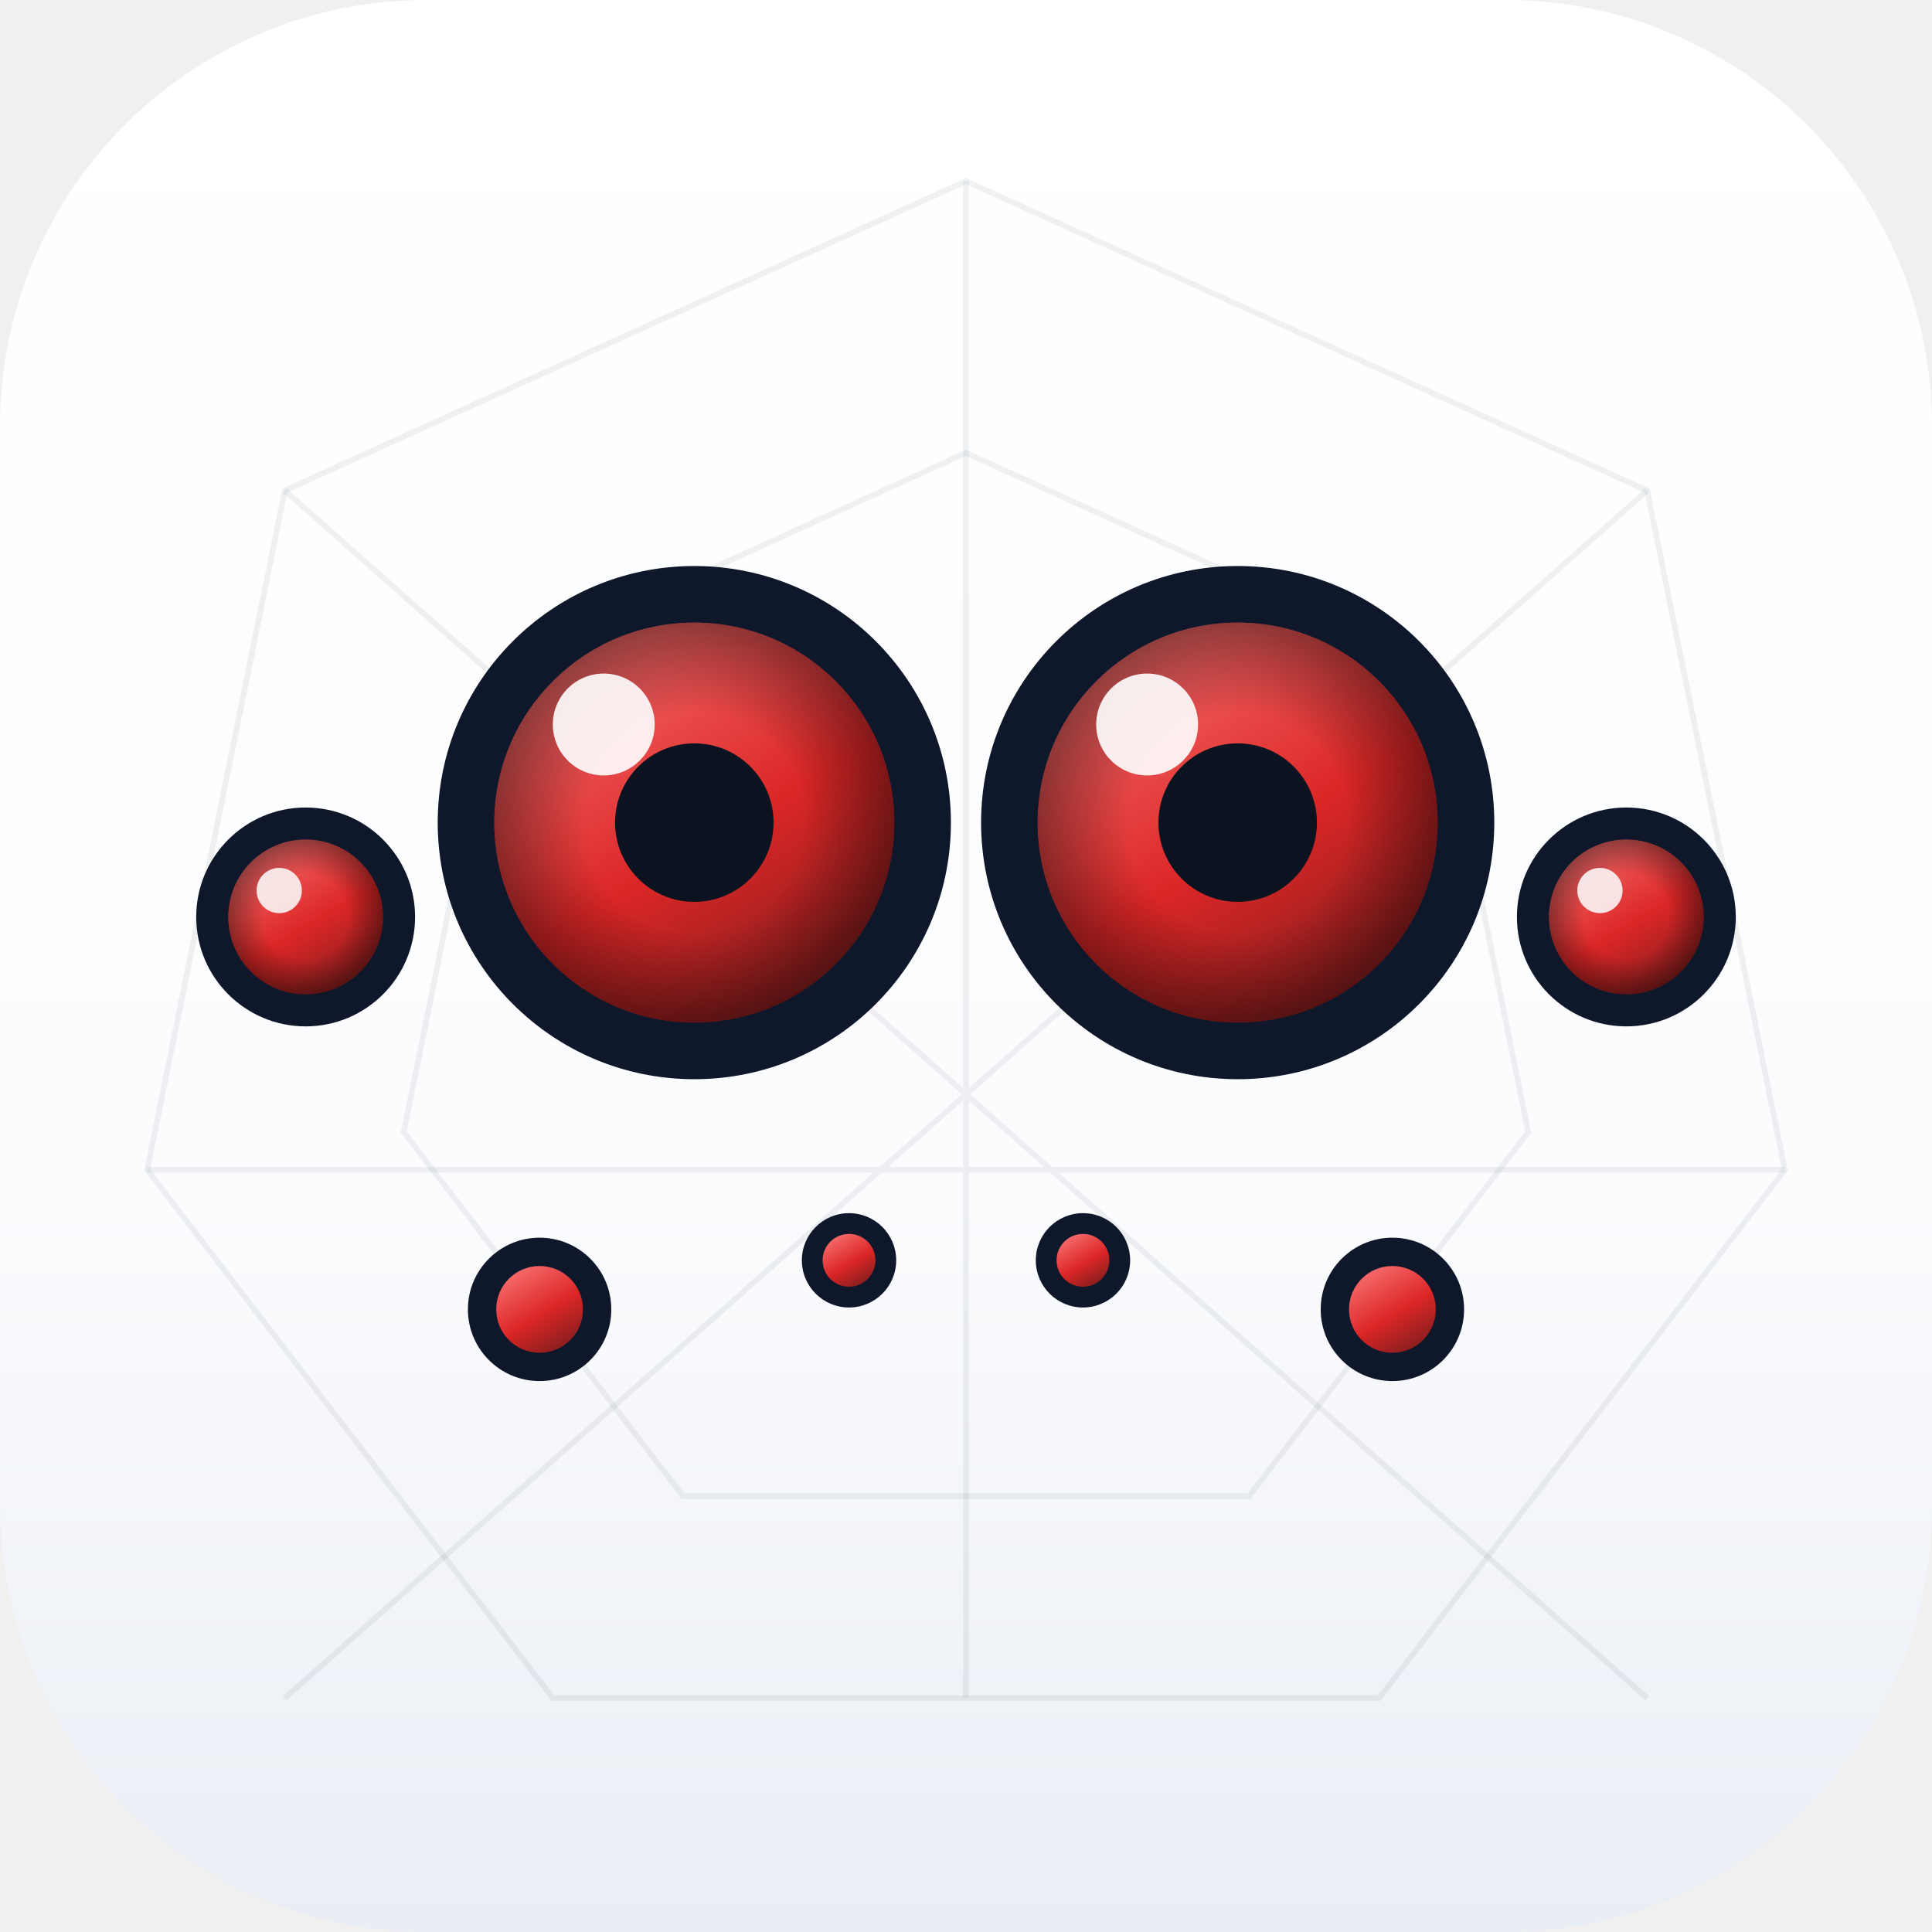
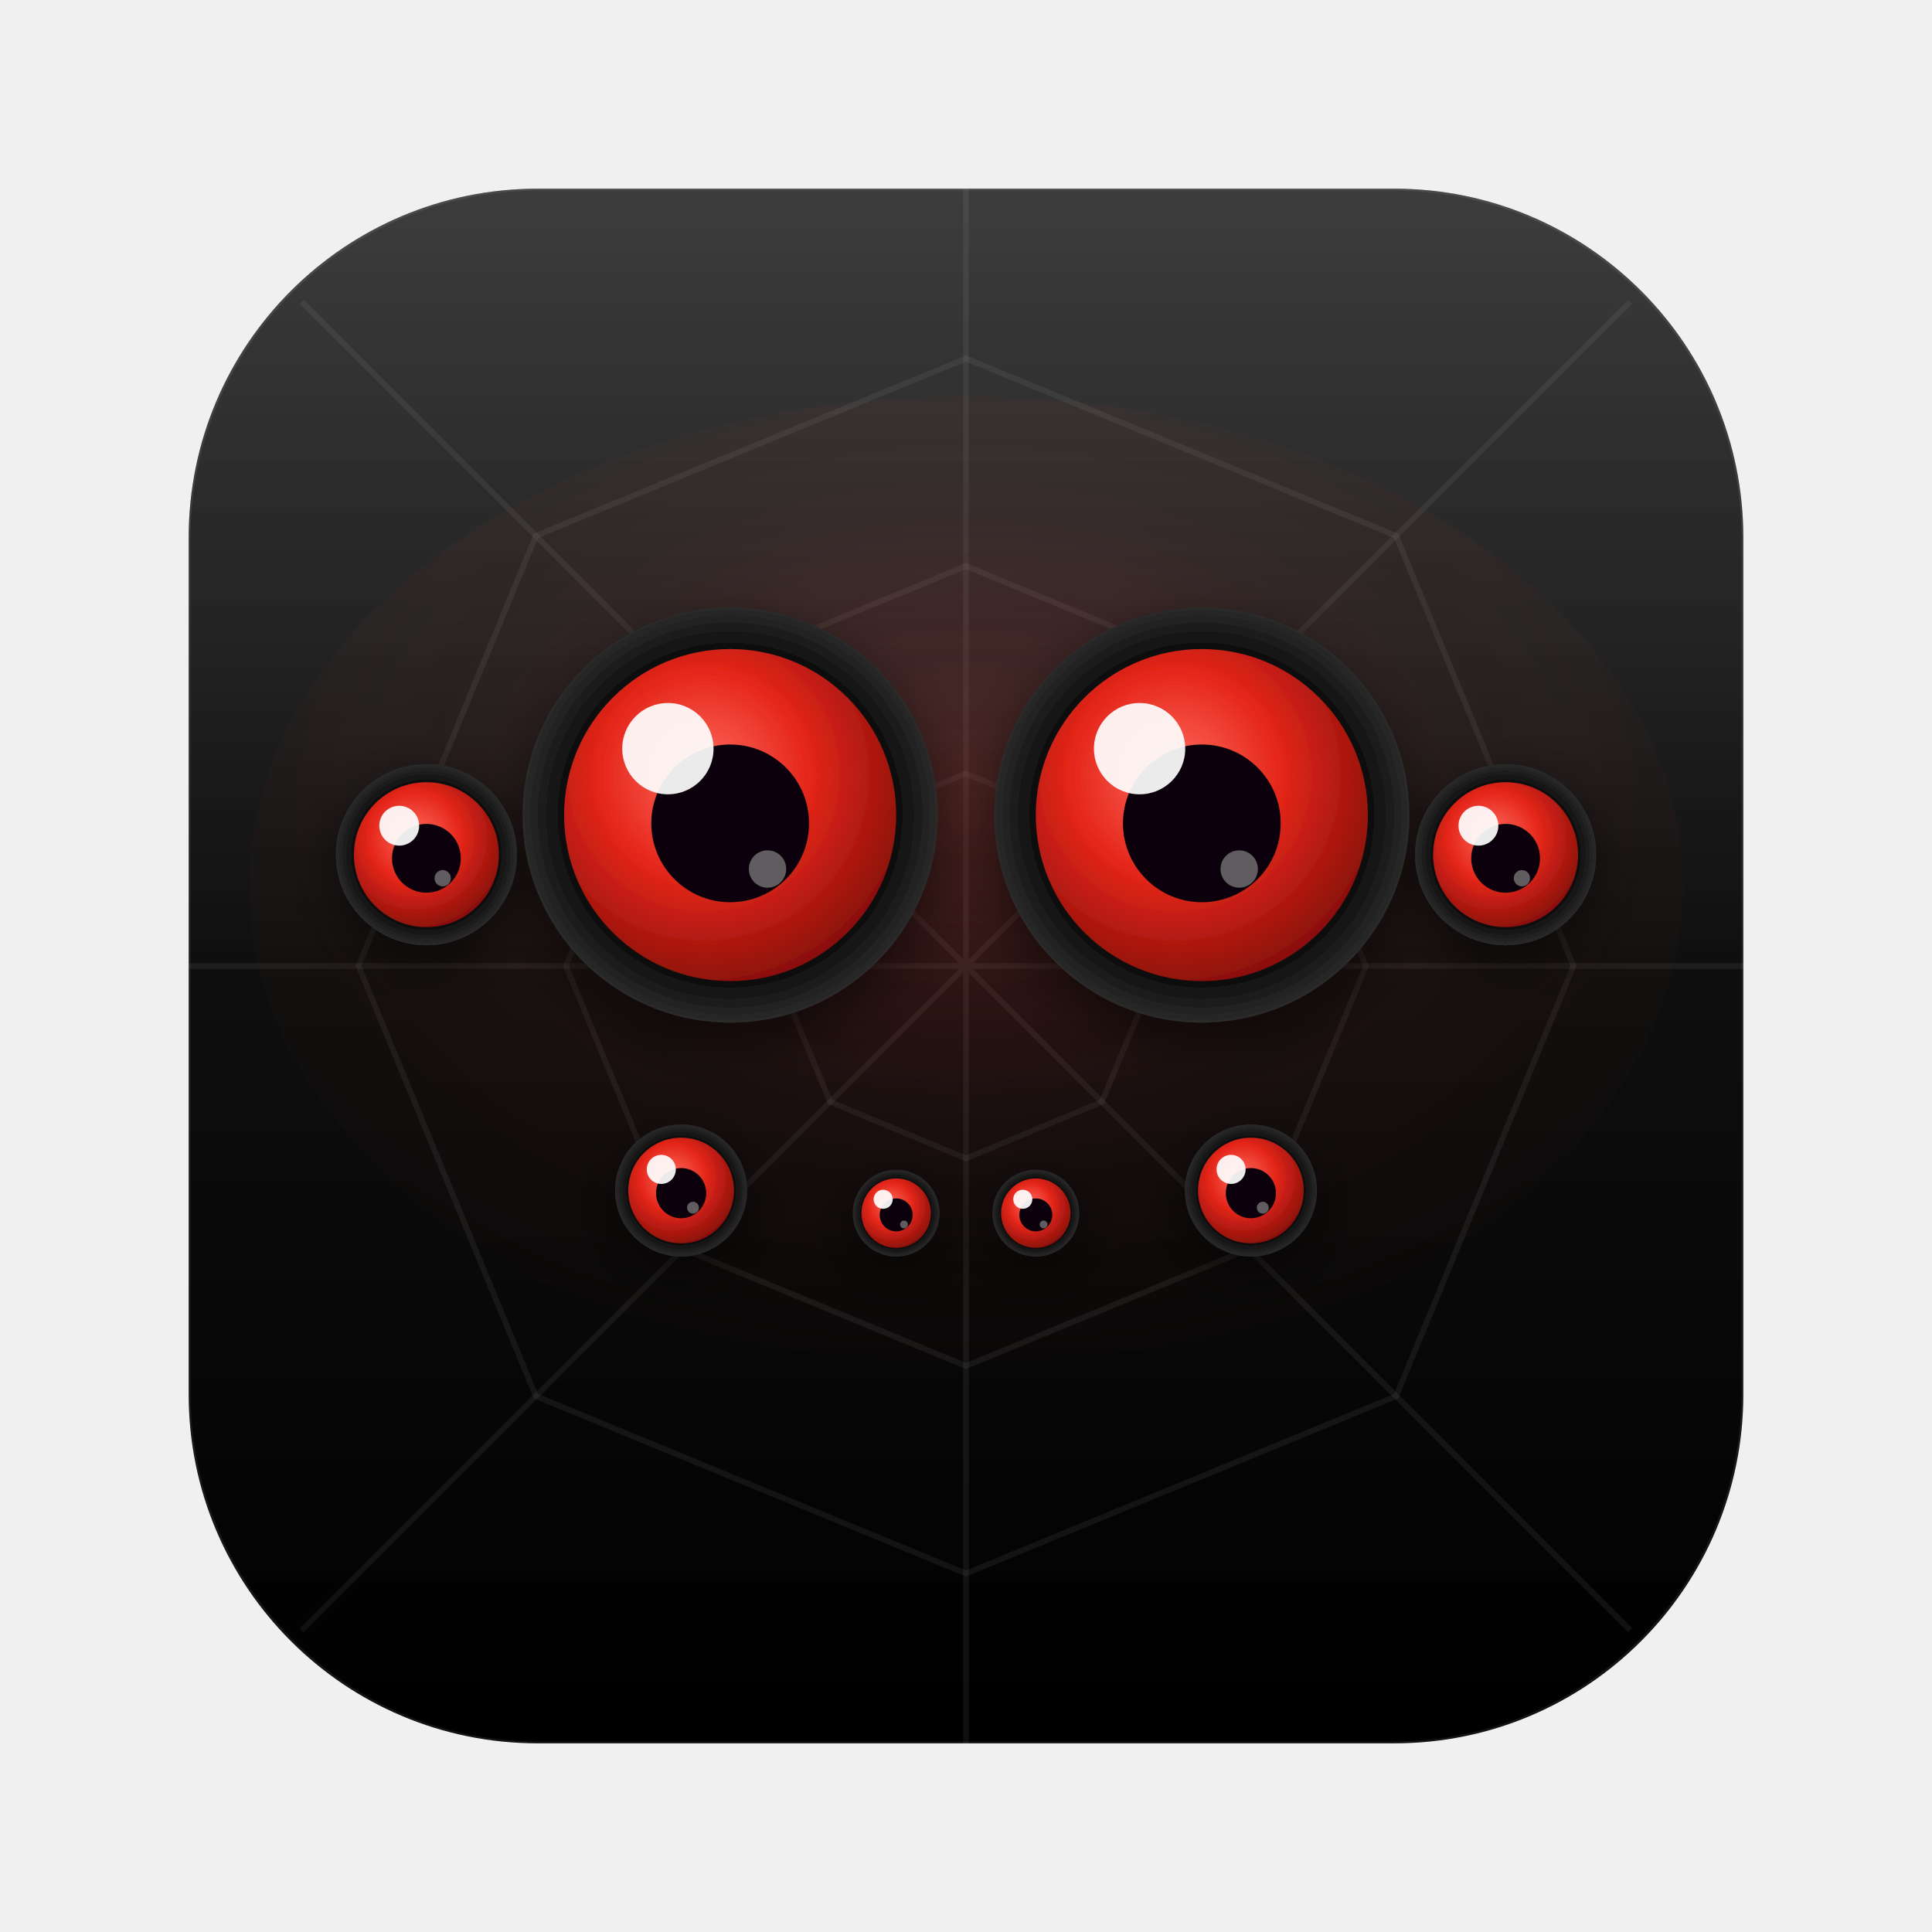
- <svg xmlns="http://www.w3.org/2000/svg" viewBox="0 0 1024 1024" width="1024" height="1024">
+ <svg xmlns="http://www.w3.org/2000/svg" width="1024" height="1024" viewBox="0 0 1024 1024">
  <defs>
-     <linearGradient id="face" x1="0" y1="0" x2="0" y2="1">
-       <stop offset="0" stop-color="#ffffff" />
-       <stop offset="0.62" stop-color="#fbfcfe" />
-       <stop offset="1" stop-color="#e9edf4" />
+     <clipPath id="tile">
+       <rect x="100" y="100" width="824" height="824" rx="185" ry="185" />
+     </clipPath>
+     <linearGradient id="bg" x1="0" y1="0" x2="0" y2="1">
+       <stop offset="0" stop-color="#171717" />
+       <stop offset="0.5" stop-color="#070707" />
+       <stop offset="1" stop-color="#000000" />
    </linearGradient>
-     <linearGradient id="iris" x1="0.2" y1="0" x2="0.8" y2="1">
-       <stop offset="0" stop-color="#f87171" />
-       <stop offset="0.55" stop-color="#dc2626" />
-       <stop offset="1" stop-color="#7f1d1d" />
+     <radialGradient id="glow" cx="0.5" cy="0.42" r="0.6">
+       <stop offset="0" stop-color="#ff3b30" stop-opacity="0.22" />
+       <stop offset="0.55" stop-color="#ff3b30" stop-opacity="0.05" />
+       <stop offset="1" stop-color="#ff3b30" stop-opacity="0" />
+     </radialGradient>
+     <linearGradient id="rim" x1="0" y1="0" x2="0" y2="1">
+       <stop offset="0" stop-color="#ffffff" stop-opacity="0.16" />
+       <stop offset="0.5" stop-color="#ffffff" stop-opacity="0.03" />
+       <stop offset="1" stop-color="#ffffff" stop-opacity="0" />
    </linearGradient>
-     <radialGradient id="irisDepth" cx="0.5" cy="0.5" r="0.5">
-       <stop offset="0.55" stop-color="#000000" stop-opacity="0" />
-       <stop offset="1" stop-color="#000000" stop-opacity="0.4" />
+     <radialGradient id="iris" cx="0.42" cy="0.38" r="0.7">
+       <stop offset="0" stop-color="#ff6b5f" />
+       <stop offset="0.45" stop-color="#e5261a" />
+       <stop offset="1" stop-color="#7a0c08" />
    </radialGradient>
+     <radialGradient id="sclera" cx="0.5" cy="0.5" r="0.5">
+       <stop offset="0.82" stop-color="#101010" />
+       <stop offset="1" stop-color="#2a2a2a" />
+     </radialGradient>
+     <filter id="soft" x="-50%" y="-50%" width="200%" height="200%">
+       <feGaussianBlur stdDeviation="18" />
+     </filter>
+     <filter id="eyeShadow" x="-50%" y="-50%" width="200%" height="200%">
+       <feDropShadow dx="0" dy="10" stdDeviation="14" flood-color="#000" flood-opacity="0.55" />
+     </filter>
+     <symbol id="eye" viewBox="-100 -100 200 200">
+       <circle r="100" fill="url(#sclera)" />
+       <circle r="80" fill="url(#iris)" />
+       <circle r="38" cy="4" fill="#0a0507" />
+       <circle r="22" cx="-30" cy="-32" fill="#fff" fill-opacity="0.92" />
+       <circle r="9" cx="18" cy="26" fill="#fff" fill-opacity="0.35" />
+     </symbol>
  </defs>
-   <rect x="0" y="0" width="1024" height="1024" rx="226" ry="226" fill="url(#face)" />
-   <g stroke="#0f172a" stroke-opacity="0.06" stroke-width="3" fill="none">
-     <path d="M512 96 L873 260 L946 620 L731 900 L293 900 L78 620 L151 260 Z" />
-     <path d="M512 240 L760 353 L810 600 L662 793 L362 793 L214 600 L264 353 Z" />
-     <path d="M512 96 V900 M78 620 L946 620 M151 260 L873 900 M873 260 L151 900" />
+   <g clip-path="url(#tile)">
+     <rect x="100" y="100" width="824" height="824" fill="url(#bg)" />
+     <g stroke="#ffffff" stroke-opacity="0.06" stroke-width="3" fill="none">
+       <path d="M512 100 L512 924 M100 512 L924 512 M160 160 L864 864 M864 160 L160 864" />
+       <path d="M512 300 L662 362 L724 512 L662 662 L512 724 L362 662 L300 512 L362 362 Z" />
+       <path d="M512 190 L740 284 L834 512 L740 740 L512 834 L284 740 L190 512 L284 284 Z" />
+       <path d="M512 410 L584 440 L614 512 L584 584 L512 614 L440 584 L410 512 L440 440 Z" />
+     </g>
+     <ellipse cx="512" cy="470" rx="380" ry="260" fill="url(#glow)" />
+     <rect x="100" y="100" width="824" height="824" rx="185" fill="url(#rim)" />
  </g>
-   <g fill="#0f172a">
-     <circle cx="286" cy="694" r="38" />
-     <circle cx="738" cy="694" r="38" />
+   <g filter="url(#eyeShadow)">
+     <use href="#eye" x="277" y="322" width="220" height="220" />
+     <use href="#eye" x="527" y="322" width="220" height="220" />
+     <use href="#eye" x="178" y="405" width="96" height="96" />
+     <use href="#eye" x="750" y="405" width="96" height="96" />
+     <use href="#eye" x="326" y="596" width="70" height="70" />
+     <use href="#eye" x="452" y="620" width="46" height="46" />
+     <use href="#eye" x="526" y="620" width="46" height="46" />
+     <use href="#eye" x="628" y="596" width="70" height="70" />
  </g>
-   <g fill="url(#iris)">
-     <circle cx="286" cy="694" r="23" />
-     <circle cx="738" cy="694" r="23" />
-   </g>
-   <g fill="#0f172a">
-     <circle cx="450" cy="668" r="25" />
-     <circle cx="574" cy="668" r="25" />
-   </g>
-   <g fill="url(#iris)">
-     <circle cx="450" cy="668" r="14" />
-     <circle cx="574" cy="668" r="14" />
-   </g>
-   <circle cx="162" cy="486" r="58" fill="#0f172a" />
-   <circle cx="862" cy="486" r="58" fill="#0f172a" />
-   <circle cx="162" cy="486" r="41" fill="url(#iris)" />
-   <circle cx="862" cy="486" r="41" fill="url(#iris)" />
-   <circle cx="162" cy="486" r="41" fill="url(#irisDepth)" />
-   <circle cx="862" cy="486" r="41" fill="url(#irisDepth)" />
-   <circle cx="148" cy="472" r="12" fill="#ffffff" fill-opacity="0.85" />
-   <circle cx="848" cy="472" r="12" fill="#ffffff" fill-opacity="0.85" />
-   <circle cx="368" cy="436" r="136" fill="#0f172a" />
-   <circle cx="656" cy="436" r="136" fill="#0f172a" />
-   <circle cx="368" cy="436" r="106" fill="url(#iris)" />
-   <circle cx="656" cy="436" r="106" fill="url(#iris)" />
-   <circle cx="368" cy="436" r="106" fill="url(#irisDepth)" />
-   <circle cx="656" cy="436" r="106" fill="url(#irisDepth)" />
-   <circle cx="368" cy="436" r="42" fill="#0b1220" />
-   <circle cx="656" cy="436" r="42" fill="#0b1220" />
-   <circle cx="320" cy="384" r="27" fill="#ffffff" fill-opacity="0.9" />
-   <circle cx="608" cy="384" r="27" fill="#ffffff" fill-opacity="0.9" />
+   <rect x="100.5" y="100.5" width="823" height="823" rx="185" fill="none" stroke="#ffffff" stroke-opacity="0.08" stroke-width="1" />
</svg>
